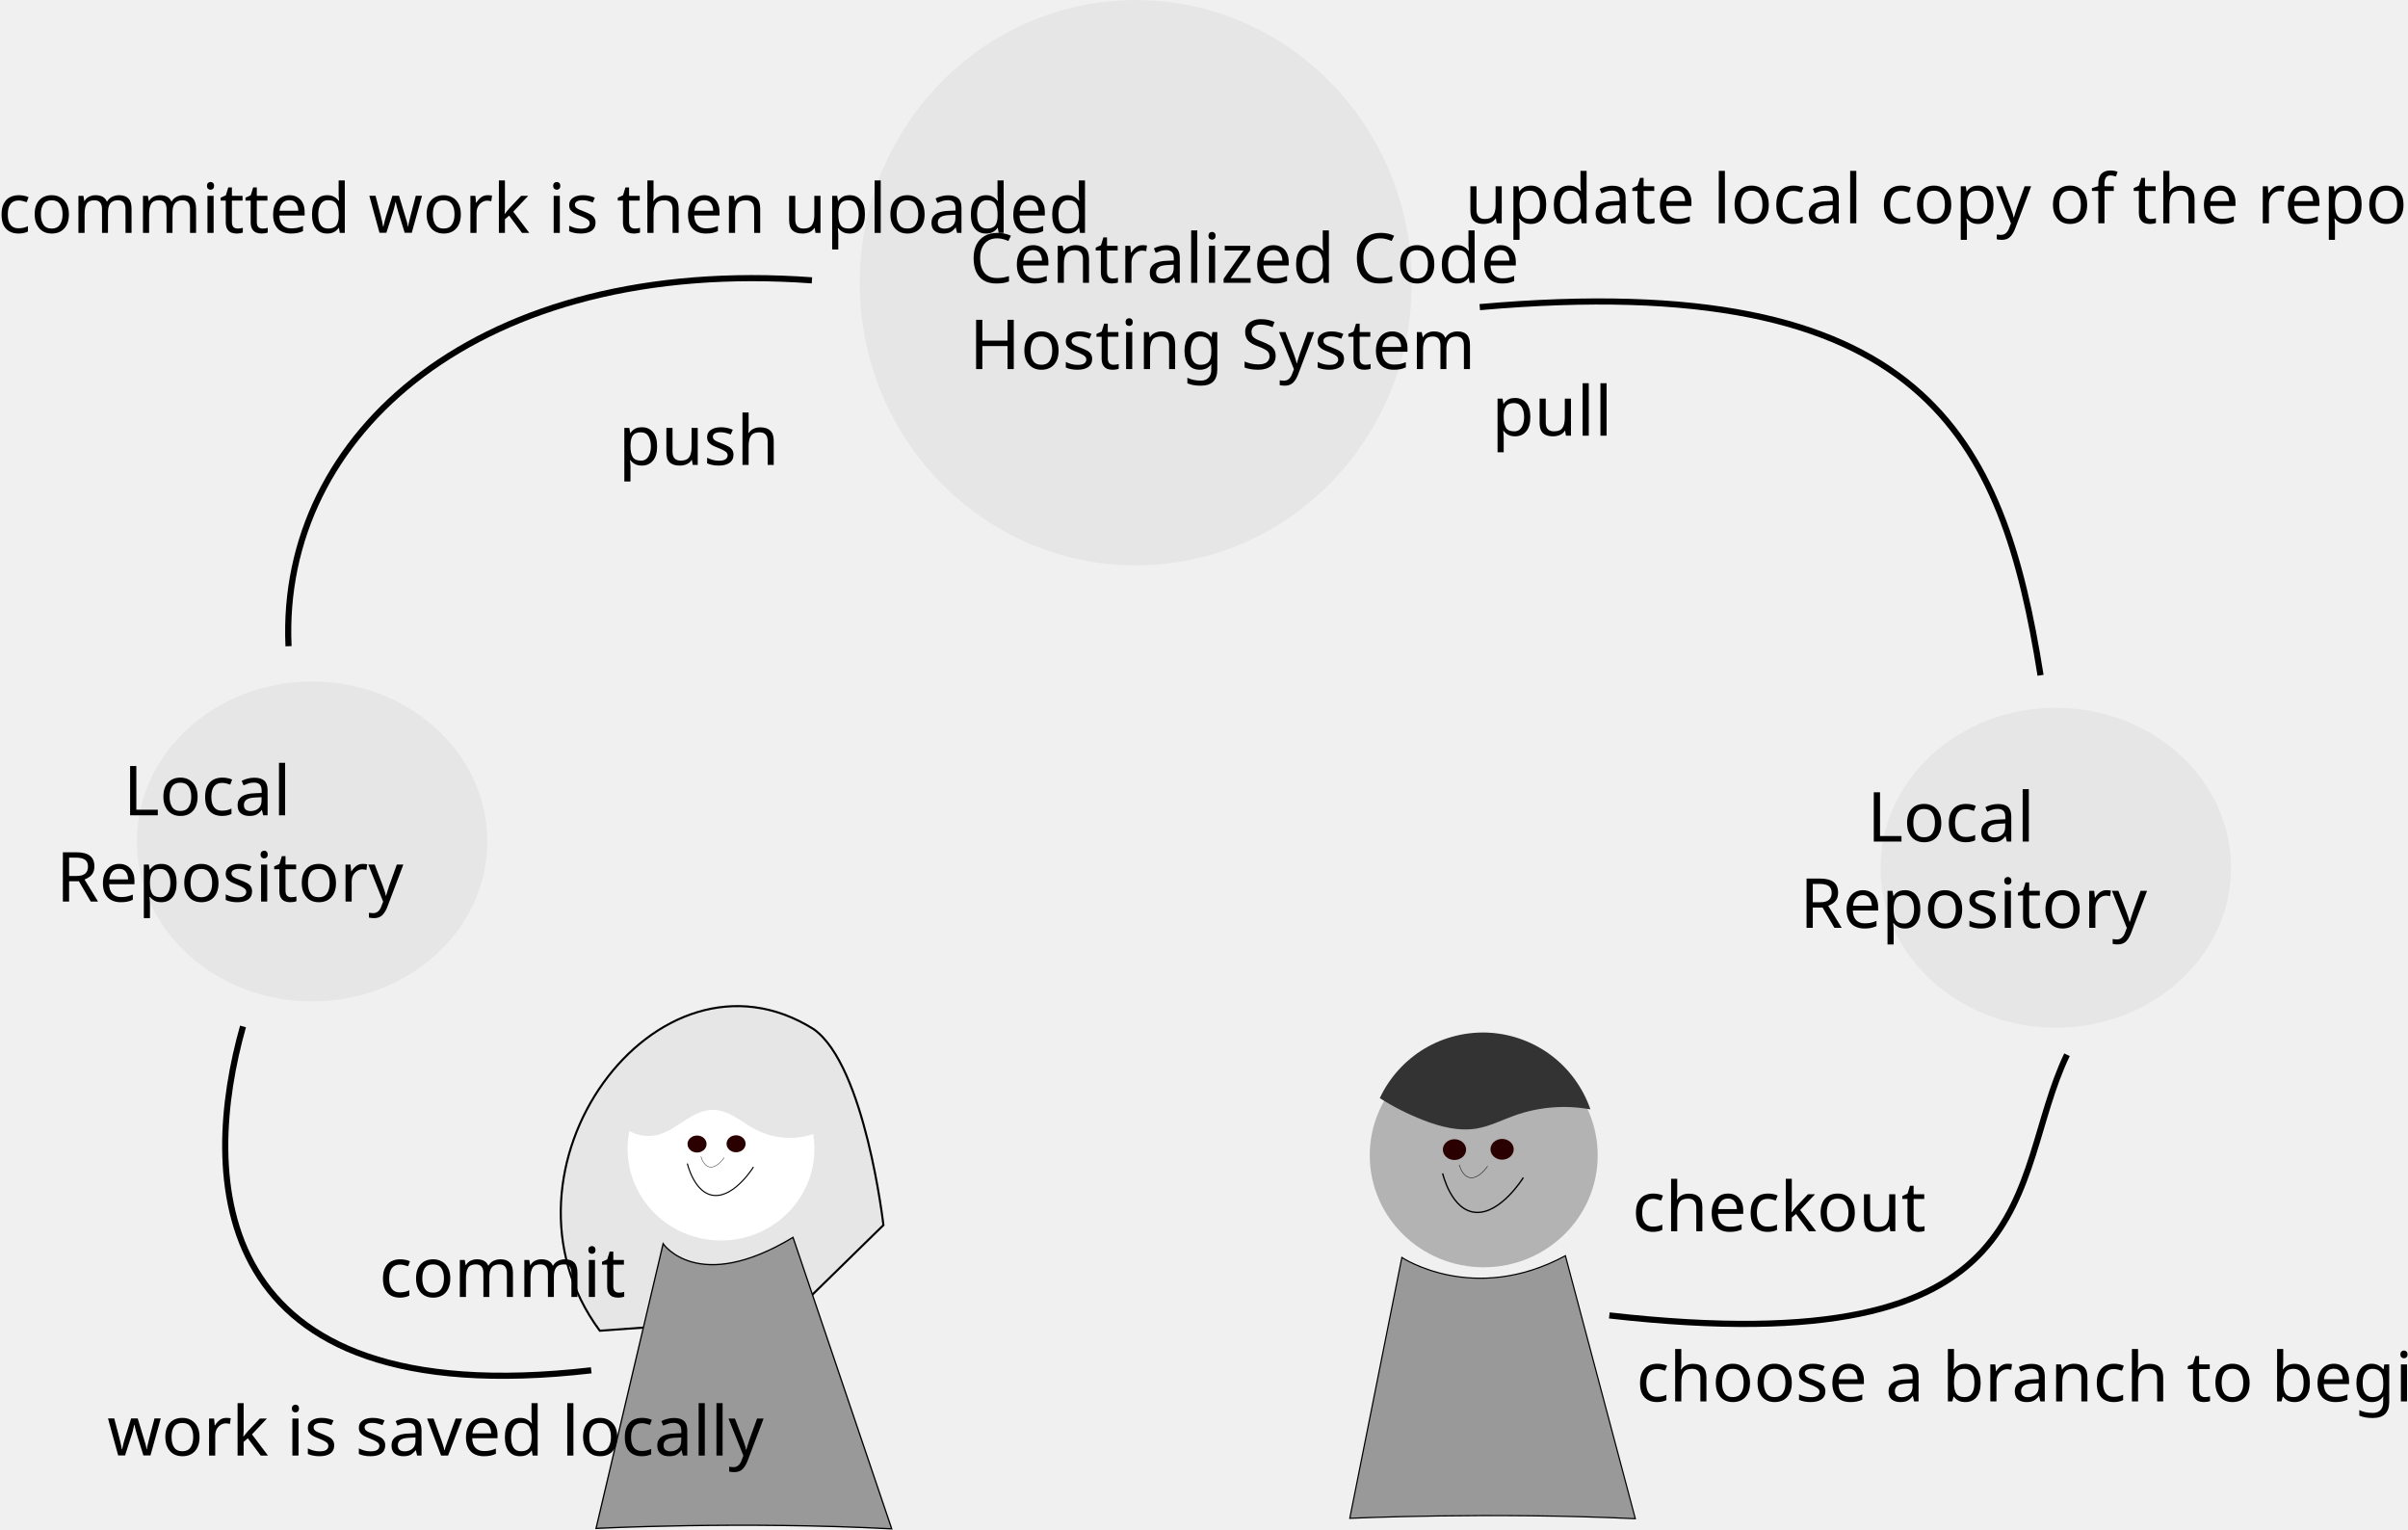
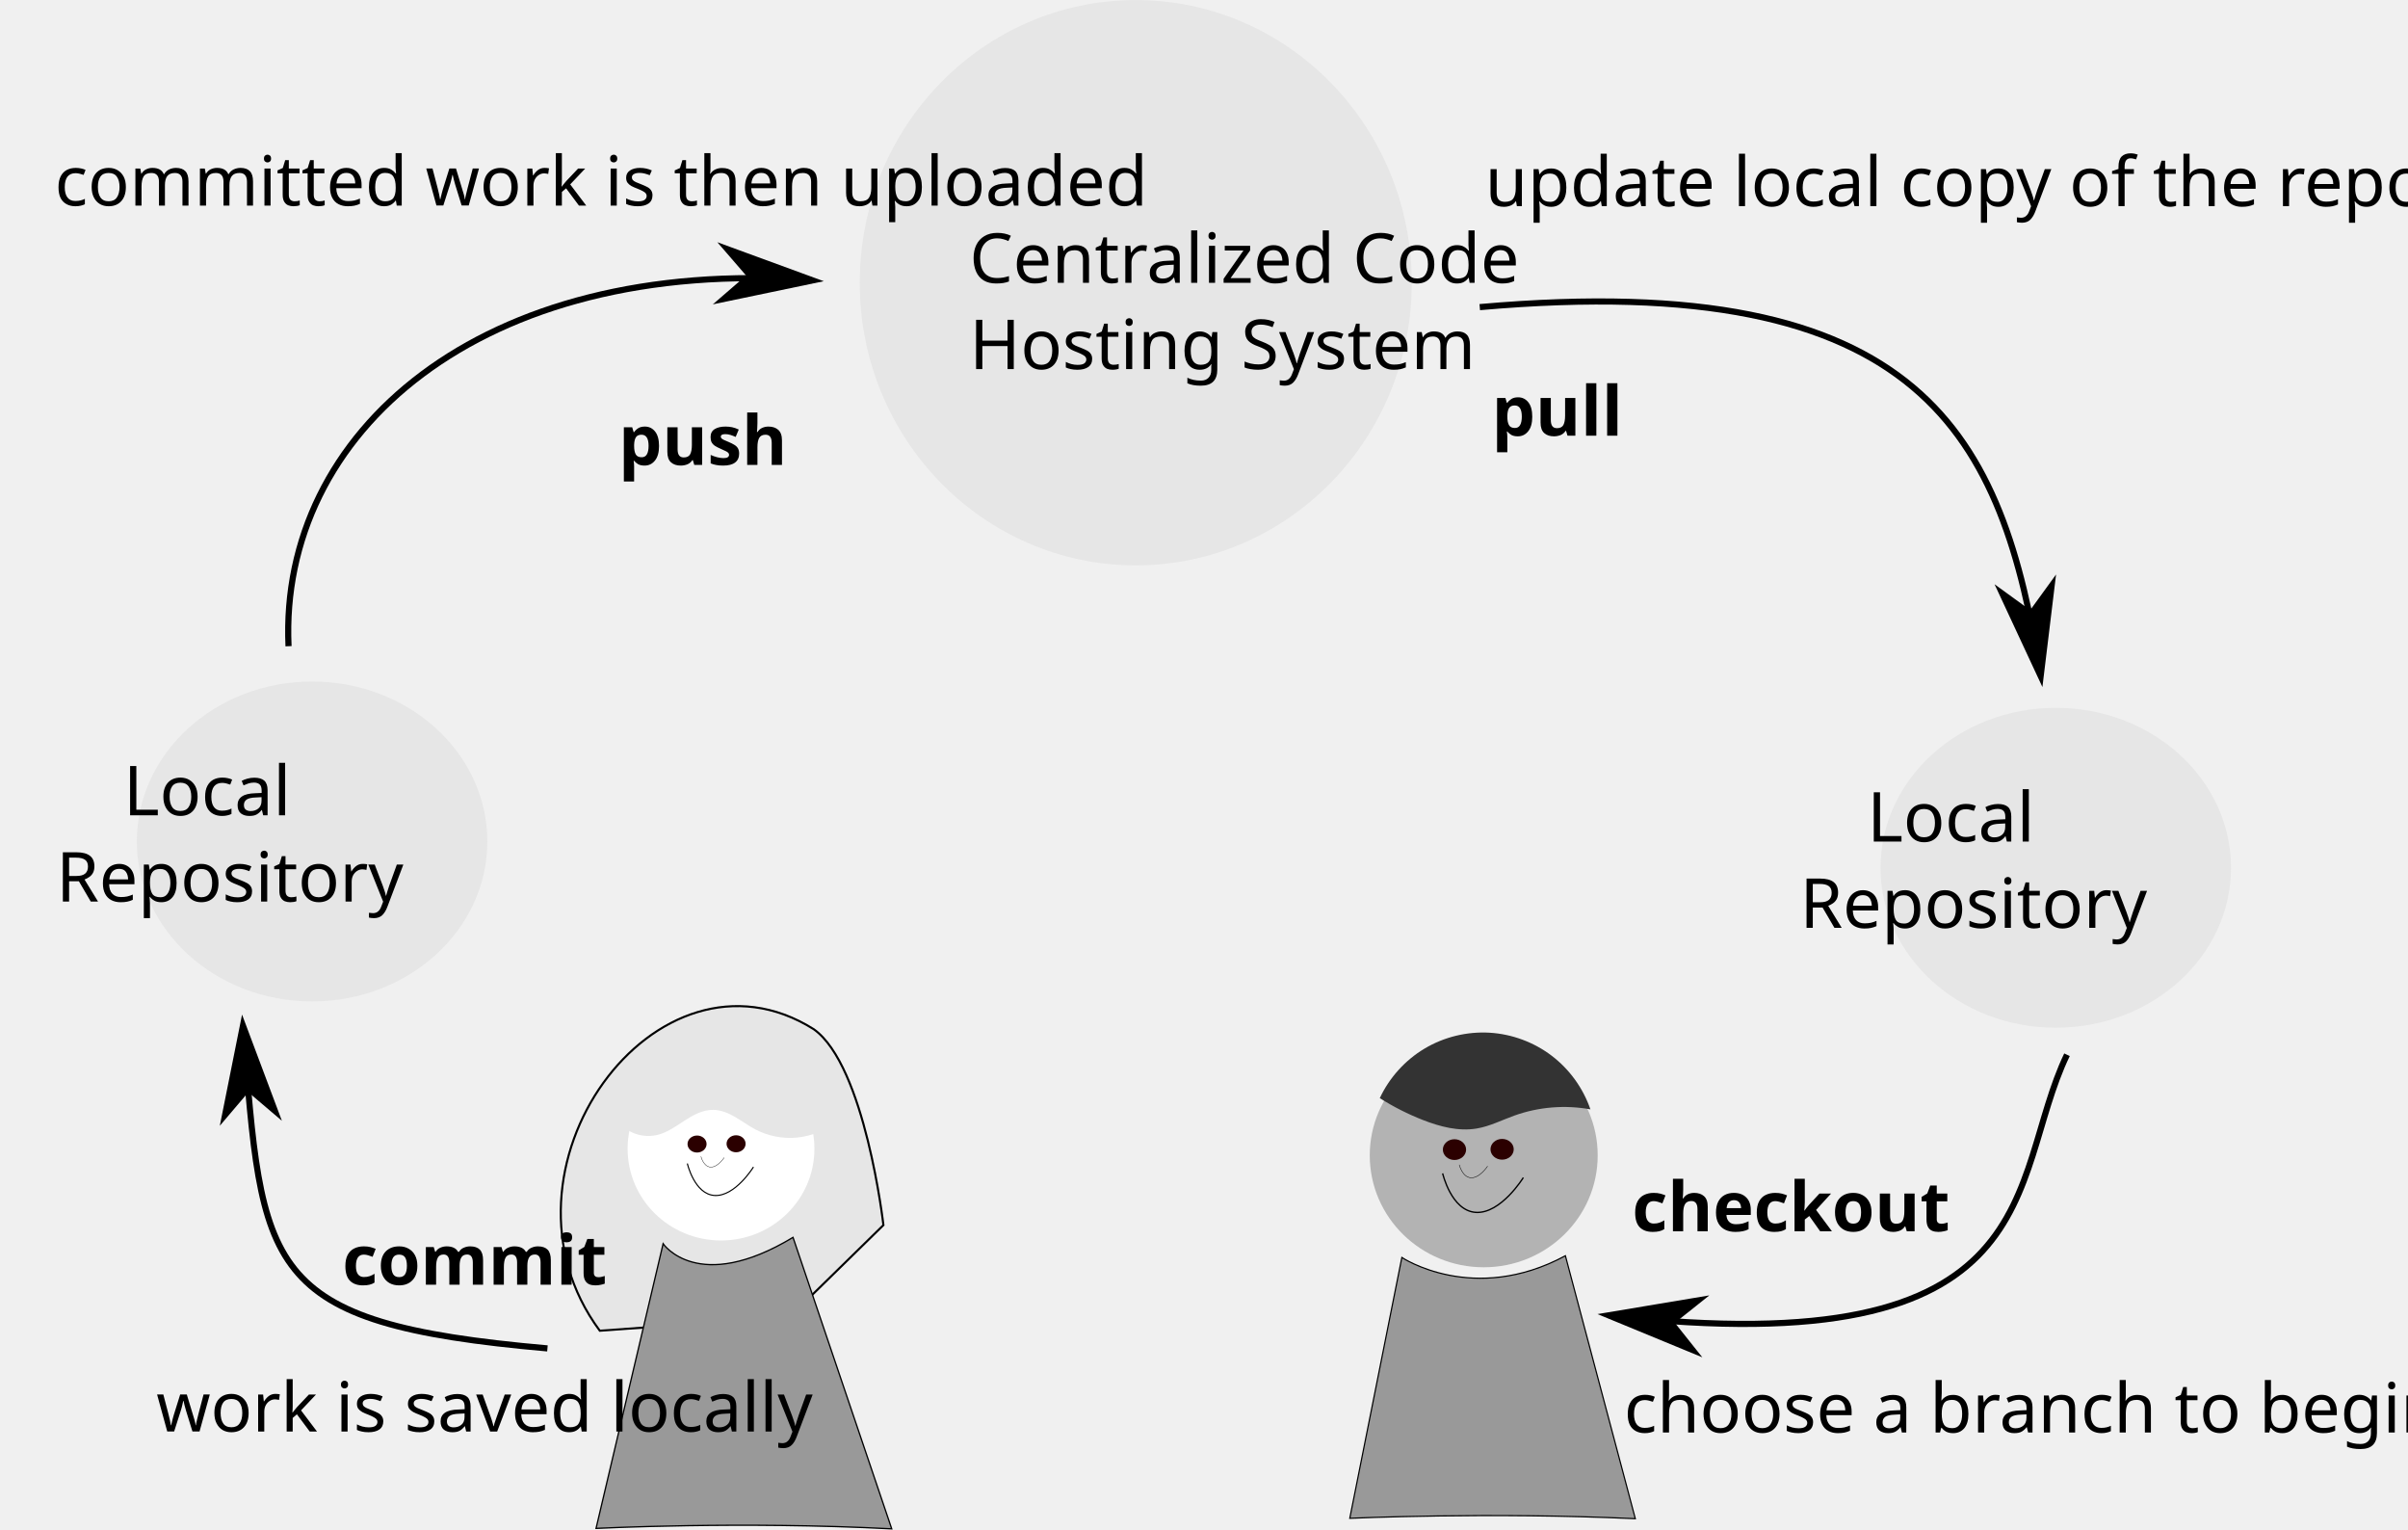
<svg xmlns="http://www.w3.org/2000/svg" width="4.362in" height="2.77in" viewBox="0 0 392.593 249.291" id="svg2" version="1.1">
  <defs id="defs4">
+     <marker style="overflow:visible;" id="marker4992" refX="0.0" refY="0.0" orient="auto">
+       <path transform="scale(0.8) rotate(180) translate(12.5,0)" style="fill-rule:evenodd;stroke:#000000;stroke-width:1pt;stroke-opacity:1;fill:#000000;fill-opacity:1" d="M 0.0,0.0 L 5.0,-5.0 L -12.5,0.0 L 5.0,5.0 L 0.0,0.0 z " id="path4994" />
+     </marker>
+     <marker style="overflow:visible;" id="marker4818" refX="0.0" refY="0.0" orient="auto">
+       <path transform="scale(0.8) rotate(180) translate(12.5,0)" style="fill-rule:evenodd;stroke:#000000;stroke-width:1pt;stroke-opacity:1;fill:#000000;fill-opacity:1" d="M 0.0,0.0 L 5.0,-5.0 L -12.5,0.0 L 5.0,5.0 L 0.0,0.0 z " id="path4820" />
+     </marker>
+     <marker orient="auto" refY="0.0" refX="0.0" id="marker4644" style="overflow:visible;">
+       <path id="path4646" d="M 0.0,0.0 L 5.0,-5.0 L -12.5,0.0 L 5.0,5.0 L 0.0,0.0 z " style="fill-rule:evenodd;stroke:#000000;stroke-width:1pt;stroke-opacity:1;fill:#000000;fill-opacity:1" transform="scale(0.8) rotate(180) translate(12.5,0)" />
+     </marker>
+     <marker orient="auto" refY="0.0" refX="0.0" id="Arrow1Lend" style="overflow:visible;">
+       <path id="path4377" d="M 0.0,0.0 L 5.0,-5.0 L -12.5,0.0 L 5.0,5.0 L 0.0,0.0 z " style="fill-rule:evenodd;stroke:#000000;stroke-width:1pt;stroke-opacity:1;fill:#000000;fill-opacity:1" transform="scale(0.8) rotate(180) translate(12.5,0)" />
+     </marker>
    <marker orient="auto" refY="0" refX="0" id="Arrow2Lend" style="overflow:visible">
      <path id="path4440" style="fill:#000000;fill-opacity:1;fill-rule:evenodd;stroke:#000000;stroke-width:0.625;stroke-linejoin:round;stroke-opacity:1" d="M 8.719,4.034 -2.207,0.016 8.719,-4.002 c -1.745,2.372 -1.735,5.617 -6e-7,8.035 z" transform="matrix(-1.1,0,0,-1.1,-1.1,0)" />
    </marker>
    <marker orient="auto" refY="0" refX="0" id="Arrow2Lend-3" style="overflow:visible">
      <path id="path4440-7" style="fill:#000000;fill-opacity:1;fill-rule:evenodd;stroke:#000000;stroke-width:0.625;stroke-linejoin:round;stroke-opacity:1" d="M 8.719,4.034 -2.207,0.016 8.719,-4.002 c -1.745,2.372 -1.735,5.617 -6e-7,8.035 z" transform="matrix(-1.1,0,0,-1.1,-1.1,0)" />
    </marker>
    <marker orient="auto" refY="0" refX="0" id="Arrow2Lend-8" style="overflow:visible">
      <path id="path4440-4" style="fill:#000000;fill-opacity:1;fill-rule:evenodd;stroke:#000000;stroke-width:0.625;stroke-linejoin:round;stroke-opacity:1" d="M 8.719,4.034 -2.207,0.016 8.719,-4.002 c -1.745,2.372 -1.735,5.617 -6e-7,8.035 z" transform="matrix(-1.1,0,0,-1.1,-1.1,0)" />
    </marker>
    <marker orient="auto" refY="0" refX="0" id="Arrow2Lend-8-0" style="overflow:visible">
      <path id="path4440-4-5" style="fill:#000000;fill-opacity:1;fill-rule:evenodd;stroke:#000000;stroke-width:0.625;stroke-linejoin:round;stroke-opacity:1" d="M 8.719,4.034 -2.207,0.016 8.719,-4.002 c -1.745,2.372 -1.735,5.617 -6e-7,8.035 z" transform="matrix(-1.1,0,0,-1.1,-1.1,0)" />
    </marker>
  </defs>
  <g id="layer1" transform="translate(-27.69004,-448.7907)">
    <g id="g4380" transform="matrix(0.4970869,0,0,0.4970869,306.5883,427.3855)">
      <path id="path3350" d="m -364.345,479.381 c -38.947,-52.583 18.695,-131.215 70.162,-98.879 16.892,11.957 22.865,64.245 22.865,64.245 l -30.778,30.132 z" style="opacity:1;fill:#e6e6e6;fill-rule:evenodd;stroke:#000000;stroke-width:0.685px;stroke-linecap:butt;stroke-linejoin:miter;stroke-opacity:1" />
      <ellipse ry="30.078" rx="30.636" cy="419.706" cx="-324.584" id="path3340" style="fill:#ffffff;fill-opacity:1" />
      <path id="path3348" d="m -365.572,544.187 c 0,0 47.496,-2.416 96.98,0.148 l -32.374,-95.568 c -31.247,18.837 -42.606,2.084 -42.606,2.084 z" style="fill:#999999;fill-rule:evenodd;stroke:#000000;stroke-width:0.426px;stroke-linecap:butt;stroke-linejoin:miter;stroke-opacity:1" />
      <path id="path4156" d="m -360.697,405.894 c 0.774,3.194 2.853,6.052 5.653,7.773 2.801,1.72 6.29,2.282 9.489,1.529 3.308,-0.779 6.138,-2.842 8.989,-4.692 1.426,-0.925 2.886,-1.81 4.451,-2.471 1.566,-0.66 3.247,-1.092 4.947,-1.076 2.565,0.025 5.018,1.062 7.238,2.347 2.22,1.285 4.284,2.833 6.552,4.031 4.2,2.218 9.058,3.17 13.785,2.701 4.726,-0.469 9.303,-2.358 12.985,-5.359 -1.18,-8.627 -5.442,-16.8 -11.841,-22.705 -6.399,-5.905 -14.887,-9.499 -23.581,-9.983 -8.583,-0.478 -17.305,2.074 -24.275,7.104 -6.971,5.03 -12.141,12.503 -14.392,20.8 z" style="fill:#e6e6e6;fill-rule:evenodd;stroke:none;stroke-width:0.704px;stroke-linecap:butt;stroke-linejoin:miter;stroke-opacity:1" />
      <ellipse ry="2.79" rx="3.124" cy="418.162" cx="-332.445" id="path4185" style="opacity:1;fill:#2b0000;fill-opacity:1;stroke:none" />
      <path id="path4250" d="m -335.628,424.548 c 0,0 2.308,10.064 8.916,10.479 6.76,0.425 12.771,-9.346 12.771,-9.346" style="fill:none;fill-rule:evenodd;stroke:#000000;stroke-width:0.366px;stroke-linecap:butt;stroke-linejoin:miter;stroke-opacity:1" />
      <ellipse ry="2.79" rx="3.124" cy="418.076" cx="-319.643" id="path4185-0" style="opacity:1;fill:#2b0000;fill-opacity:1;stroke:none" />
      <path id="path4250-5" d="m -331.163,422.231 c 0,0 0.811,3.353 3.133,3.492 2.375,0.141 4.488,-3.114 4.488,-3.114" style="fill:none;fill-rule:evenodd;stroke:#000000;stroke-width:0.125px;stroke-linecap:butt;stroke-linejoin:miter;stroke-opacity:1" />
    </g>
    <g id="g4390" transform="matrix(0.4799134,0,0,0.4799134,345.0964,429.7337)">
      <ellipse ry="38.012" rx="38.717" cy="432.078" cx="-157.329" id="path3340-7" style="fill:#b3b3b3;fill-opacity:1" />
      <path id="path3348-0" d="m -202.835,555.344 c 0,0 47.511,-2.16 97.009,0.132 l -23.76,-89.299 c -31.257,16.841 -55.555,0.579 -55.555,0.579 z" style="fill:#999999;fill-rule:evenodd;stroke:#000000;stroke-width:0.403px;stroke-linecap:butt;stroke-linejoin:miter;stroke-opacity:1" />
      <path id="path4156-3" d="m -192.642,412.65 c 4.625,2.927 9.529,5.412 14.625,7.408 5.845,2.29 12.183,3.952 18.37,2.892 4.424,-0.758 8.485,-2.857 12.709,-4.373 8.233,-2.956 17.251,-3.695 25.855,-2.117 -2.465,-7.188 -7.104,-13.614 -13.151,-18.215 -6.047,-4.601 -13.477,-7.36 -21.062,-7.819 -7.678,-0.465 -15.484,1.43 -22.094,5.364 -6.611,3.934 -11.999,9.89 -15.252,16.861 z" style="fill:#333333;fill-rule:evenodd;stroke:none;stroke-width:0.704px;stroke-linecap:butt;stroke-linejoin:miter;stroke-opacity:1" />
      <ellipse ry="3.526" rx="3.948" cy="430.127" cx="-167.264" id="path4185-1" style="opacity:1;fill:#2b0000;fill-opacity:1;stroke:none" />
      <path id="path4250-6" d="m -171.285,438.197 c 0,0 2.917,12.719 11.267,13.243 8.544,0.537 16.14,-11.812 16.14,-11.812" style="fill:none;fill-rule:evenodd;stroke:#000000;stroke-width:0.462px;stroke-linecap:butt;stroke-linejoin:miter;stroke-opacity:1" />
      <ellipse ry="3.526" rx="3.948" cy="430.019" cx="-151.084" id="path4185-0-8" style="opacity:1;fill:#2b0000;fill-opacity:1;stroke:none" />
      <path id="path4250-5-9" d="m -165.643,435.269 c 0,0 1.025,4.238 3.959,4.413 3.002,0.179 5.671,-3.936 5.671,-3.936" style="fill:none;fill-rule:evenodd;stroke:#000000;stroke-width:0.158px;stroke-linecap:butt;stroke-linejoin:miter;stroke-opacity:1" />
    </g>
    <g id="g3505" transform="translate(0.7142858,-59.28571)">
      <ellipse ry="46.071" rx="45" cy="554.148" cx="212.143" id="path4337" style="fill:#e6e6e6;fill-opacity:1" />
      <text id="text4401" y="554.164" x="185.022" style="font-style:normal;font-weight:normal;font-size:14.168px;line-height:125%;font-family:Sans;letter-spacing:0px;word-spacing:0px;fill:#000000;fill-opacity:1;stroke:none;stroke-width:1px;stroke-linecap:butt;stroke-linejoin:miter;stroke-opacity:1" xml:space="preserve">
        <tspan style="font-style:normal;font-variant:normal;font-weight:normal;font-stretch:condensed;font-size:11.25px;font-family:'Myriad Pro';-inkscape-font-specification:'Myriad Pro Condensed'" y="554.164" x="185.022" id="tspan4403">Centralized Code</tspan>
        <tspan style="font-style:normal;font-variant:normal;font-weight:normal;font-stretch:condensed;font-size:11.25px;font-family:'Myriad Pro';-inkscape-font-specification:'Myriad Pro Condensed'" id="tspan4405" y="568.227" x="185.022">Hosting System</tspan>
      </text>
    </g>
-     <path style="fill:none;fill-rule:evenodd;stroke:#000000;stroke-width:1px;stroke-linecap:butt;stroke-linejoin:miter;stroke-opacity:1;marker-end:" d="M 74.731,554.106 C 73.147,519.338 106.056,490.544 160.063,494.475" id="path4413" />
-     <path style="fill:none;fill-rule:evenodd;stroke:#000000;stroke-width:1px;stroke-linecap:butt;stroke-linejoin:miter;stroke-opacity:1;marker-end:" d="m 268.947,498.84 c 72.535,-6.377 85.246,21.119 91.427,60.008" id="path4413-0" />
+     <path style="fill:none;fill-rule:evenodd;stroke:#000000;stroke-width:1px;stroke-linecap:butt;stroke-linejoin:miter;stroke-opacity:1;marker-end:url(#marker4992)" d="M 74.731,554.106 C 73.147,519.338 106.056,490.544 160.063,494.475" id="path4413" />
+     <path style="fill:none;fill-rule:evenodd;stroke:#000000;stroke-width:1;stroke-linecap:butt;stroke-linejoin:miter;stroke-opacity:1;stroke-miterlimit:4;stroke-dasharray:none;marker-end:url(#Arrow1Lend)" d="m 268.947,498.84 c 72.535,-6.377 85.246,21.119 91.427,60.008" id="path4413-0" />
    <text xml:space="preserve" style="font-style:normal;font-weight:normal;font-size:14.168px;line-height:125%;font-family:Sans;letter-spacing:0px;word-spacing:0px;fill:#000000;fill-opacity:1;stroke:none;stroke-width:1px;stroke-linecap:butt;stroke-linejoin:miter;stroke-opacity:1" x="128.527" y="524.559" id="text4401-0">
-       <tspan x="128.527" y="524.559" id="tspan4405-2" style="font-style:normal;font-variant:normal;font-weight:normal;font-stretch:condensed;font-size:11.25px;font-family:'Myriad Pro';-inkscape-font-specification:'Myriad Pro Condensed'">push</tspan>
+       <tspan x="128.527" y="524.559" id="tspan4405-2" style="font-style:normal;font-variant:normal;font-weight:bold;font-stretch:condensed;font-size:11.25px;font-family:'Myriad Pro';-inkscape-font-specification:'Myriad Pro Condensed'">push</tspan>
    </text>
    <text xml:space="preserve" style="font-style:normal;font-weight:normal;font-size:14.168px;line-height:125%;font-family:Sans;letter-spacing:0px;word-spacing:0px;fill:#000000;fill-opacity:1;stroke:none;stroke-width:1px;stroke-linecap:butt;stroke-linejoin:miter;stroke-opacity:1" x="270.895" y="519.787" id="text4401-0-3">
-       <tspan x="270.895" y="519.787" id="tspan4405-2-2" style="font-style:normal;font-variant:normal;font-weight:normal;font-stretch:condensed;font-size:11.25px;font-family:'Myriad Pro';-inkscape-font-specification:'Myriad Pro Condensed'">pull</tspan>
+       <tspan x="270.895" y="519.787" id="tspan4405-2-2" style="font-style:normal;font-variant:normal;font-weight:bold;font-stretch:condensed;font-size:11.25px;font-family:'Myriad Pro';-inkscape-font-specification:'Myriad Pro Condensed'">pull</tspan>
    </text>
-     <text xml:space="preserve" style="font-style:normal;font-weight:normal;font-size:14.168px;line-height:125%;font-family:Sans;letter-spacing:0px;word-spacing:0px;fill:#000000;fill-opacity:1;stroke:none;stroke-width:1px;stroke-linecap:butt;stroke-linejoin:miter;stroke-opacity:1" x="27.319" y="486.738" id="text4401-0-7">
-       <tspan x="27.319" y="486.738" id="tspan4405-2-4" style="font-style:normal;font-variant:normal;font-weight:normal;font-stretch:condensed;font-size:11.25px;font-family:'Myriad Pro';-inkscape-font-specification:'Myriad Pro Condensed'">committed work is then uploaded</tspan>
+     <text xml:space="preserve" style="font-style:normal;font-weight:normal;font-size:14.168px;line-height:125%;font-family:Sans;letter-spacing:0px;word-spacing:0px;fill:#000000;fill-opacity:1;stroke:none;stroke-width:1px;stroke-linecap:butt;stroke-linejoin:miter;stroke-opacity:1" x="36.605" y="482.29" id="text4401-0-7">
+       <tspan x="36.605" y="482.29" id="tspan4405-2-4" style="font-style:normal;font-variant:normal;font-weight:normal;font-stretch:condensed;font-size:11.25px;font-family:'Myriad Pro';-inkscape-font-specification:'Myriad Pro Condensed'">committed work is then uploaded</tspan>
    </text>
-     <text xml:space="preserve" style="font-style:normal;font-weight:normal;font-size:14.168px;line-height:125%;font-family:Sans;letter-spacing:0px;word-spacing:0px;fill:#000000;fill-opacity:1;stroke:none;stroke-width:1px;stroke-linecap:butt;stroke-linejoin:miter;stroke-opacity:1" x="266.527" y="485.175" id="text4401-0-7-7">
-       <tspan x="266.527" y="485.175" id="tspan4405-2-4-5" style="font-style:normal;font-variant:normal;font-weight:normal;font-stretch:condensed;font-size:11.25px;font-family:'Myriad Pro';-inkscape-font-specification:'Myriad Pro Condensed'">update local copy of the repository</tspan>
+     <text xml:space="preserve" style="font-style:normal;font-weight:normal;font-size:14.168px;line-height:125%;font-family:Sans;letter-spacing:0px;word-spacing:0px;fill:#000000;fill-opacity:1;stroke:none;stroke-width:1px;stroke-linecap:butt;stroke-linejoin:miter;stroke-opacity:1" x="269.812" y="482.38" id="text4401-0-7-7">
+       <tspan x="269.812" y="482.38" id="tspan4405-2-4-5" style="font-style:normal;font-variant:normal;font-weight:normal;font-stretch:condensed;font-size:11.25px;font-family:'Myriad Pro';-inkscape-font-specification:'Myriad Pro Condensed'">update local copy of the repository</tspan>
    </text>
    <g id="g3505-4" transform="translate(-133.5714,31.78576)">
      <ellipse id="path4337-3" style="fill:#e6e6e6;fill-opacity:1" ry="26.071" rx="28.571" cy="554.148" cx="212.143" />
      <text id="text4401-3" y="549.878" x="211.614" style="font-style:normal;font-weight:normal;font-size:14.168px;line-height:125%;font-family:Sans;text-align:center;letter-spacing:0px;word-spacing:0px;text-anchor:middle;fill:#000000;fill-opacity:1;stroke:none;stroke-width:1px;stroke-linecap:butt;stroke-linejoin:miter;stroke-opacity:1" xml:space="preserve">
        <tspan style="font-style:normal;font-variant:normal;font-weight:normal;font-stretch:condensed;font-size:11.25px;font-family:'Myriad Pro';-inkscape-font-specification:'Myriad Pro Condensed';text-align:center;text-anchor:middle" id="tspan4405-7" y="549.878" x="211.614">Local</tspan>
        <tspan style="font-style:normal;font-variant:normal;font-weight:normal;font-stretch:condensed;font-size:11.25px;font-family:'Myriad Pro';-inkscape-font-specification:'Myriad Pro Condensed';text-align:center;text-anchor:middle" y="563.941" x="211.614" id="tspan3907">Repository</tspan>
      </text>
    </g>
-     <path style="fill:none;fill-rule:evenodd;stroke:#000000;stroke-width:1px;stroke-linecap:butt;stroke-linejoin:miter;stroke-opacity:1;marker-end:" d="M 124.085,672.131 C 60.746,679.43 60.523,640.092 67.311,616.085" id="path4413-1" />
+     <path style="fill:none;fill-rule:evenodd;stroke:#000000;stroke-width:1px;stroke-linecap:butt;stroke-linejoin:miter;stroke-opacity:1;marker-end:url(#marker4818)" d="M 116.942,668.559 C 70.031,664.43 70.523,655.806 67.311,616.085" id="path4413-1" />
    <g id="g3505-4-3" transform="translate(150.7143,36.07147)">
      <ellipse id="path4337-3-5" style="fill:#e6e6e6;fill-opacity:1" ry="26.071" rx="28.571" cy="554.148" cx="212.143" />
      <text id="text4401-3-6" y="549.878" x="211.614" style="font-style:normal;font-weight:normal;font-size:14.168px;line-height:125%;font-family:Sans;text-align:center;letter-spacing:0px;word-spacing:0px;text-anchor:middle;fill:#000000;fill-opacity:1;stroke:none;stroke-width:1px;stroke-linecap:butt;stroke-linejoin:miter;stroke-opacity:1" xml:space="preserve">
        <tspan style="font-style:normal;font-variant:normal;font-weight:normal;font-stretch:condensed;font-size:11.25px;font-family:'Myriad Pro';-inkscape-font-specification:'Myriad Pro Condensed';text-align:center;text-anchor:middle" id="tspan4405-7-1" y="549.878" x="211.614">Local</tspan>
        <tspan style="font-style:normal;font-variant:normal;font-weight:normal;font-stretch:condensed;font-size:11.25px;font-family:'Myriad Pro';-inkscape-font-specification:'Myriad Pro Condensed';text-align:center;text-anchor:middle" y="563.941" x="211.614" id="tspan3907-5">Repository</tspan>
      </text>
    </g>
-     <path style="fill:none;fill-rule:evenodd;stroke:#000000;stroke-width:1px;stroke-linecap:butt;stroke-linejoin:miter;stroke-opacity:1;marker-end:" d="m 364.687,620.696 c -9.844,20.482 -2.039,50.705 -74.617,42.488" id="path4413-1-2" />
-     <text xml:space="preserve" style="font-style:normal;font-weight:normal;font-size:14.168px;line-height:125%;font-family:Sans;letter-spacing:0px;word-spacing:0px;fill:#000000;fill-opacity:1;stroke:none;stroke-width:1px;stroke-linecap:butt;stroke-linejoin:miter;stroke-opacity:1" x="89.499" y="660.175" id="text4401-0-5">
-       <tspan x="89.499" y="660.175" id="tspan4405-2-6" style="font-style:normal;font-variant:normal;font-weight:normal;font-stretch:condensed;font-size:11.25px;font-family:'Myriad Pro';-inkscape-font-specification:'Myriad Pro Condensed'">commit</tspan>
+     <path style="fill:none;fill-rule:evenodd;stroke:#000000;stroke-width:1px;stroke-linecap:butt;stroke-linejoin:miter;stroke-opacity:1;marker-end:url(#marker4644)" d="m 364.687,620.696 c -9.844,20.482 -2.039,50.705 -74.617,42.488" id="path4413-1-2" />
+     <text xml:space="preserve" style="font-style:normal;font-weight:normal;font-size:14.168px;line-height:125%;font-family:Sans;letter-spacing:0px;word-spacing:0px;fill:#000000;fill-opacity:1;stroke:none;stroke-width:1px;stroke-linecap:butt;stroke-linejoin:miter;stroke-opacity:1" x="83.499" y="658.175" id="text4401-0-5">
+       <tspan x="83.499" y="658.175" id="tspan4405-2-6" style="font-style:normal;font-variant:normal;font-weight:bold;font-stretch:condensed;font-size:11.25px;font-family:'Myriad Pro';-inkscape-font-specification:'Myriad Pro Condensed'">commit</tspan>
    </text>
    <text xml:space="preserve" style="font-style:normal;font-weight:normal;font-size:14.168px;line-height:125%;font-family:Sans;letter-spacing:0px;word-spacing:0px;fill:#000000;fill-opacity:1;stroke:none;stroke-width:1px;stroke-linecap:butt;stroke-linejoin:miter;stroke-opacity:1" x="293.784" y="649.46" id="text4401-0-9">
-       <tspan x="293.784" y="649.46" id="tspan4405-2-1" style="font-style:normal;font-variant:normal;font-weight:normal;font-stretch:condensed;font-size:11.25px;font-family:'Myriad Pro';-inkscape-font-specification:'Myriad Pro Condensed'">checkout</tspan>
+       <tspan x="293.784" y="649.46" id="tspan4405-2-1" style="font-style:normal;font-variant:normal;font-weight:bold;font-stretch:condensed;font-size:11.25px;font-family:'Myriad Pro';-inkscape-font-specification:'Myriad Pro Condensed'">checkout</tspan>
    </text>
-     <text xml:space="preserve" style="font-style:normal;font-weight:normal;font-size:14.168px;line-height:125%;font-family:Sans;letter-spacing:0px;word-spacing:0px;fill:#000000;fill-opacity:1;stroke:none;stroke-width:1px;stroke-linecap:butt;stroke-linejoin:miter;stroke-opacity:1" x="45.176" y="686.024" id="text4401-0-5-8">
-       <tspan x="45.176" y="686.024" id="tspan4405-2-6-4" style="font-style:normal;font-variant:normal;font-weight:normal;font-stretch:condensed;font-size:11.25px;font-family:'Myriad Pro';-inkscape-font-specification:'Myriad Pro Condensed'">work is saved locally</tspan>
+     <text xml:space="preserve" style="font-style:normal;font-weight:normal;font-size:14.168px;line-height:125%;font-family:Sans;letter-spacing:0px;word-spacing:0px;fill:#000000;fill-opacity:1;stroke:none;stroke-width:1px;stroke-linecap:butt;stroke-linejoin:miter;stroke-opacity:1" x="53.176" y="682.114" id="text4401-0-5-8">
+       <tspan x="53.176" y="682.114" id="tspan4405-2-6-4" style="font-style:normal;font-variant:normal;font-weight:normal;font-stretch:condensed;font-size:11.25px;font-family:'Myriad Pro';-inkscape-font-specification:'Myriad Pro Condensed'">work is saved locally</tspan>
    </text>
-     <text xml:space="preserve" style="font-style:normal;font-weight:normal;font-size:14.168px;line-height:125%;font-family:Sans;letter-spacing:0px;word-spacing:0px;fill:#000000;fill-opacity:1;stroke:none;stroke-width:1px;stroke-linecap:butt;stroke-linejoin:miter;stroke-opacity:1" x="294.452" y="677.199" id="text4401-0-5-8-1">
-       <tspan x="294.452" y="677.199" id="tspan4405-2-6-4-3" style="font-style:normal;font-variant:normal;font-weight:normal;font-stretch:condensed;font-size:11.25px;font-family:'Myriad Pro';-inkscape-font-specification:'Myriad Pro Condensed'">choose a branch to begin working on</tspan>
+     <text xml:space="preserve" style="font-style:normal;font-weight:normal;font-size:14.168px;line-height:125%;font-family:Sans;letter-spacing:0px;word-spacing:0px;fill:#000000;fill-opacity:1;stroke:none;stroke-width:1px;stroke-linecap:butt;stroke-linejoin:miter;stroke-opacity:1" x="292.452" y="682.26" id="text4401-0-5-8-1">
+       <tspan x="292.452" y="682.26" id="tspan4405-2-6-4-3" style="font-style:normal;font-variant:normal;font-weight:normal;font-stretch:condensed;font-size:11.25px;font-family:'Myriad Pro';-inkscape-font-specification:'Myriad Pro Condensed'">choose a branch to begin working on</tspan>
    </text>
  </g>
</svg>
